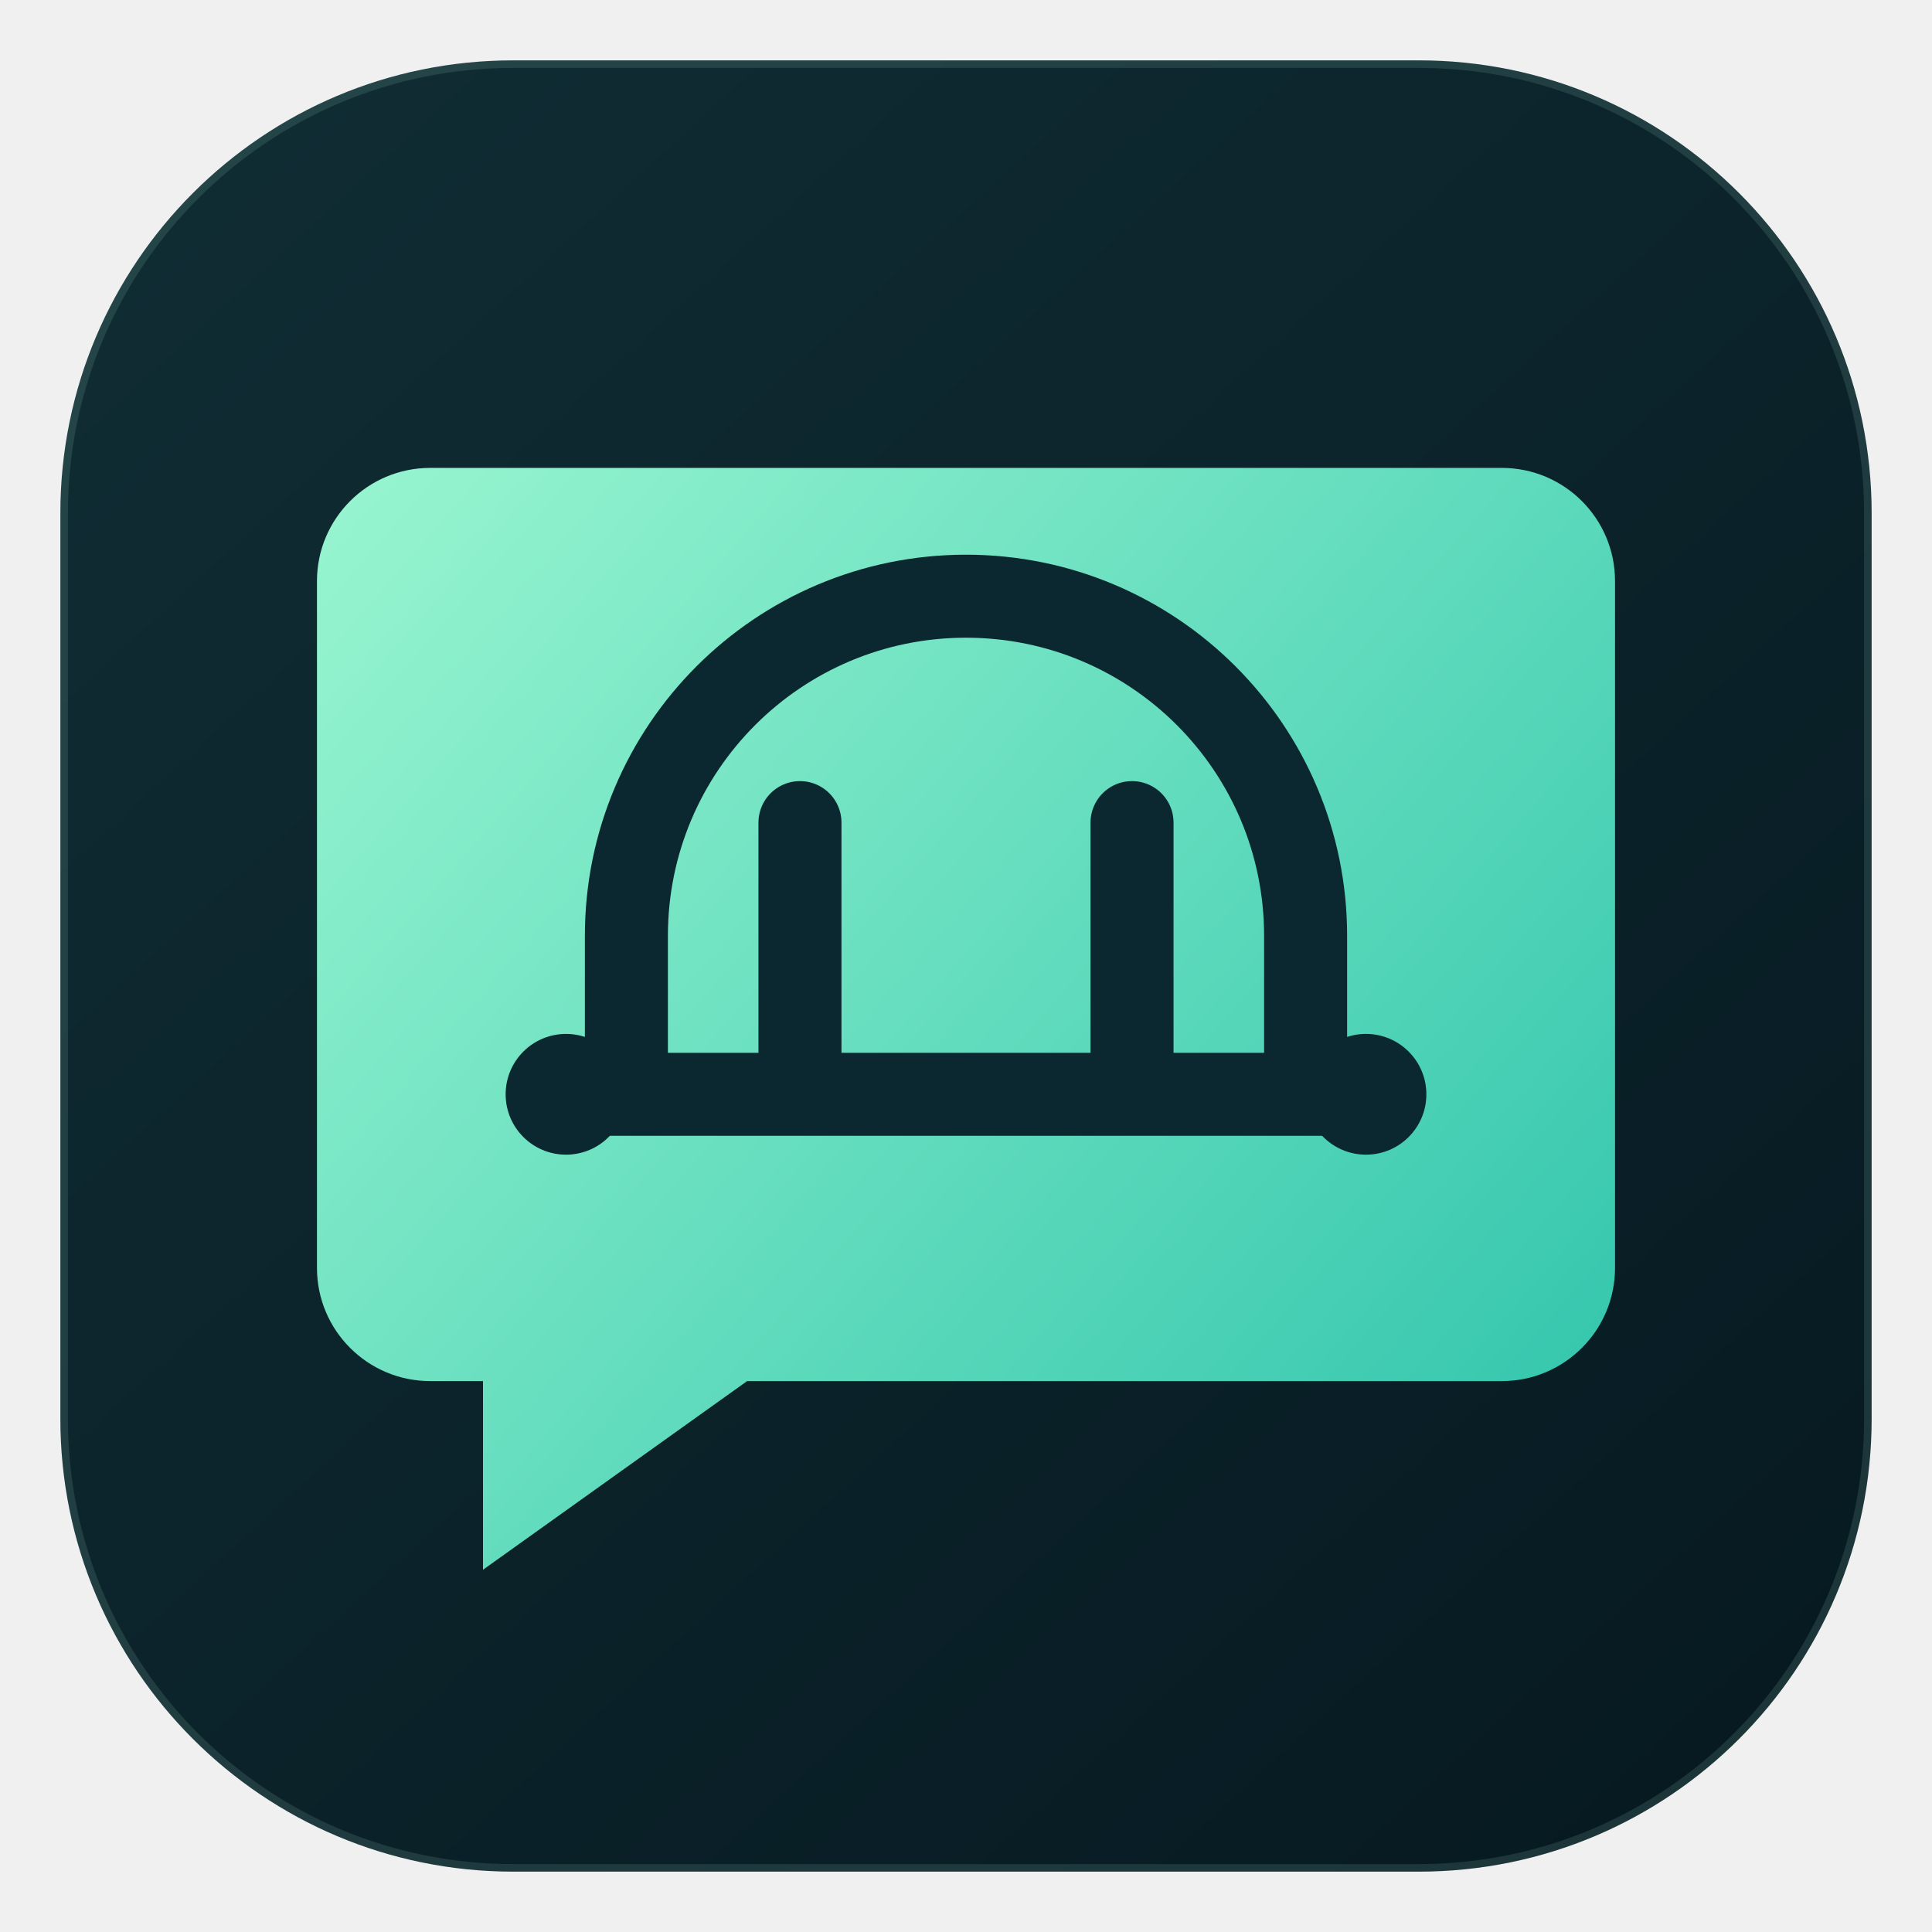
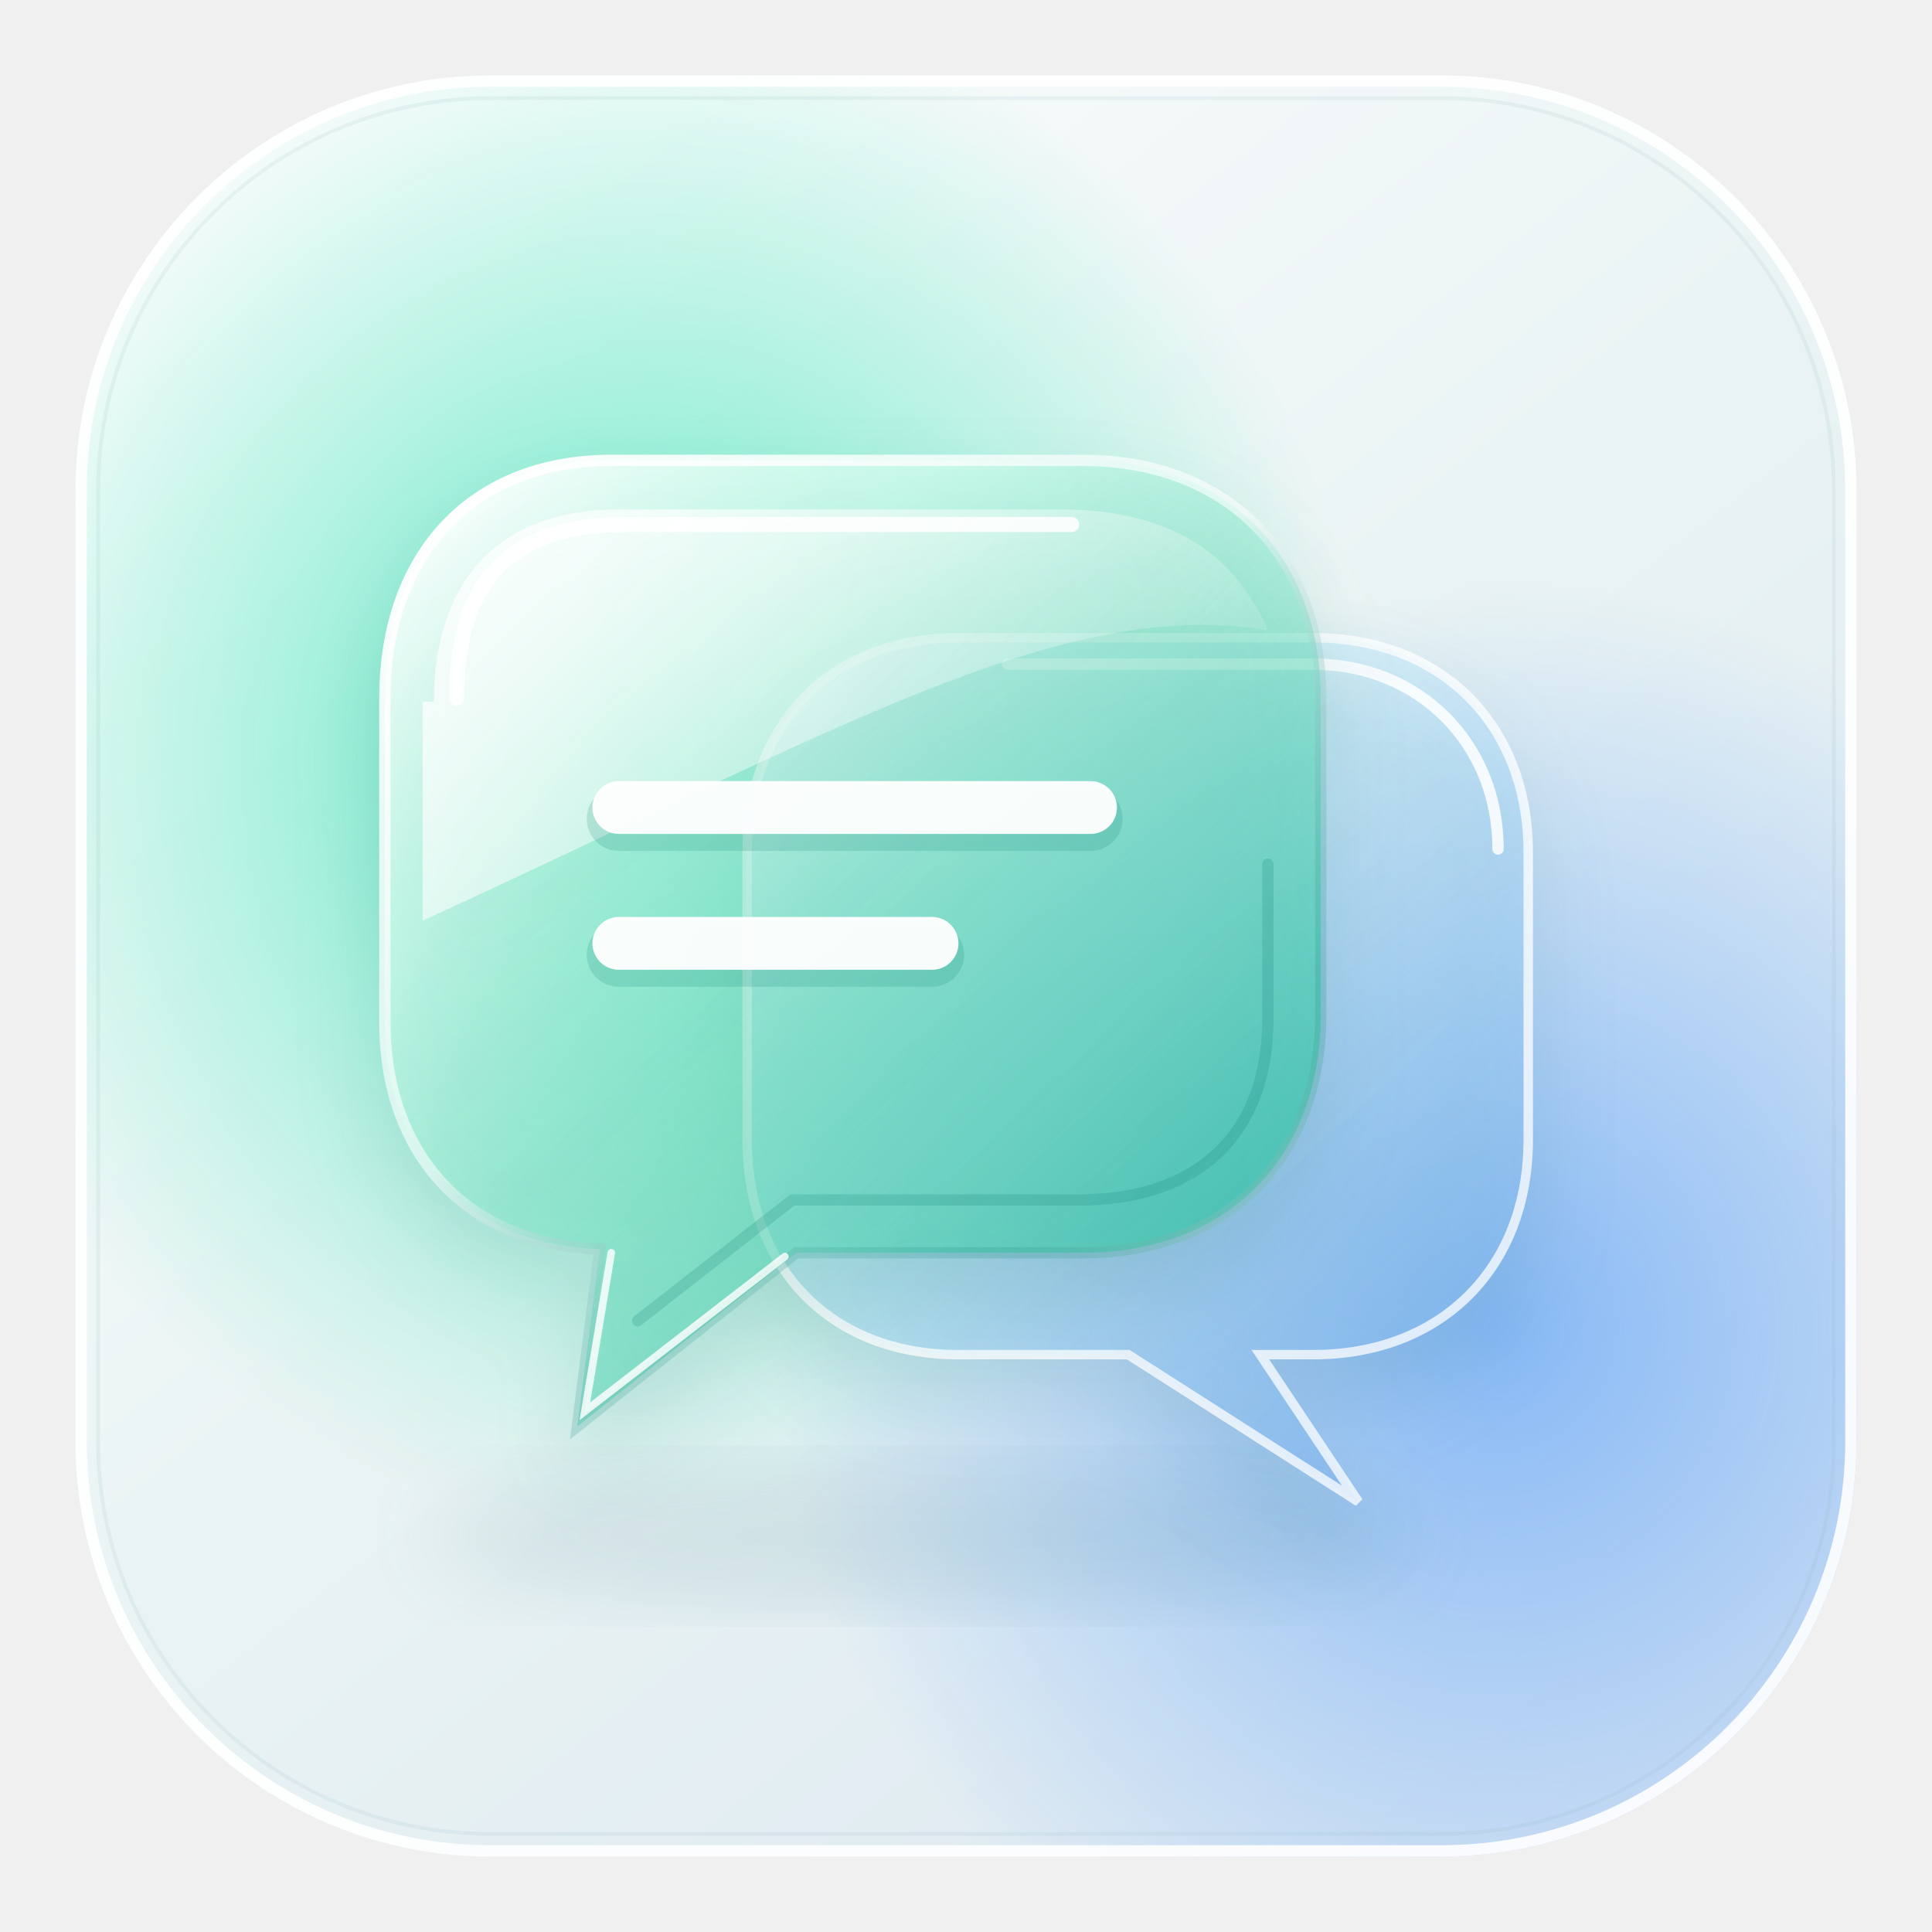
- <svg xmlns="http://www.w3.org/2000/svg" width="256" height="256" viewBox="0 0 256 256" fill="none" role="img" aria-labelledby="title desc">
+ <svg xmlns="http://www.w3.org/2000/svg" width="512" height="512" viewBox="0 0 512 512" fill="none" role="img" aria-labelledby="title desc">
  <defs>
-     <linearGradient id="bg" x1="28" y1="20" x2="226" y2="236" gradientUnits="userSpaceOnUse">
-       <stop stop-color="#102C33" />
-       <stop offset="1" stop-color="#071A22" />
+     <linearGradient id="tile" x1="70" y1="22" x2="440" y2="500" gradientUnits="userSpaceOnUse">
+       <stop stop-color="#FCFDFE" />
+       <stop offset=".52" stop-color="#E9F3F3" />
+       <stop offset="1" stop-color="#DCE7F2" />
    </linearGradient>
-     <linearGradient id="mint" x1="50" y1="55" x2="206" y2="191" gradientUnits="userSpaceOnUse">
-       <stop stop-color="#98F5D0" />
-       <stop offset="1" stop-color="#35C7AE" />
+     <radialGradient id="mint">
+       <stop stop-color="#55EAC0" stop-opacity=".9" />
+       <stop offset="1" stop-color="#55EAC0" stop-opacity="0" />
+     </radialGradient>
+     <radialGradient id="blue">
+       <stop stop-color="#73ADF7" stop-opacity=".82" />
+       <stop offset="1" stop-color="#73ADF7" stop-opacity="0" />
+     </radialGradient>
+     <linearGradient id="rear" x1="212" y1="136" x2="420" y2="364" gradientUnits="userSpaceOnUse">
+       <stop stop-color="#FFFFFF" stop-opacity=".83" />
+       <stop offset=".42" stop-color="#B8E8FF" stop-opacity=".35" />
+       <stop offset="1" stop-color="#7AAEEB" stop-opacity=".66" />
    </linearGradient>
+     <linearGradient id="glass" x1="123" y1="125" x2="334" y2="354" gradientUnits="userSpaceOnUse">
+       <stop stop-color="#FFFFFF" stop-opacity=".95" />
+       <stop offset=".27" stop-color="#DBFFF2" stop-opacity=".58" />
+       <stop offset=".56" stop-color="#67DFBC" stop-opacity=".48" />
+       <stop offset="1" stop-color="#29BDA1" stop-opacity=".8" />
+     </linearGradient>
+     <linearGradient id="edge" x1="125" y1="120" x2="337" y2="381" gradientUnits="userSpaceOnUse">
+       <stop stop-color="white" />
+       <stop offset=".42" stop-color="white" stop-opacity=".55" />
+       <stop offset=".72" stop-color="#188F82" stop-opacity=".2" />
+       <stop offset="1" stop-color="white" stop-opacity=".9" />
+     </linearGradient>
+     <linearGradient id="gleam" x1="154" y1="145" x2="285" y2="268" gradientUnits="userSpaceOnUse">
+       <stop stop-color="white" stop-opacity=".72" />
+       <stop offset="1" stop-color="white" stop-opacity="0" />
+     </linearGradient>
+     <filter id="shadow" x="-40%" y="-40%" width="190%" height="200%" color-interpolation-filters="sRGB">
+       <feGaussianBlur in="SourceAlpha" stdDeviation="11" result="blur" />
+       <feOffset in="blur" dy="12" result="offset" />
+       <feFlood flood-color="#1D716A" flood-opacity=".23" result="tint" />
+       <feComposite in="tint" in2="offset" operator="in" result="drop" />
+       <feMerge>
+         <feMergeNode in="drop" />
+         <feMergeNode in="SourceGraphic" />
+       </feMerge>
+     </filter>
+     <filter id="soft">
+       <feGaussianBlur stdDeviation="10" />
+     </filter>
+     <clipPath id="clip">
+       <rect x="20" y="20" width="472" height="472" rx="110" />
+     </clipPath>
+     <path id="front" d="M162 122H287C325 122 350 147 350 185V269C350 307 325 332 287 332H211L153 378L159 331C124 330 102 306 102 271V185C102 147 125 122 162 122Z" />
  </defs>
-   <rect x="8" y="8" width="240" height="240" rx="60" fill="url(#bg)" />
-   <rect x="8.5" y="8.5" width="239" height="239" rx="59.5" stroke="#B9FFE7" stroke-opacity=".12" />
-   <path d="M57 62h142a15 15 0 0 1 15 15v91a15 15 0 0 1-15 15H99l-35 25v-25h-7a15 15 0 0 1-15-15V77a15 15 0 0 1 15-15Z" fill="url(#mint)" />
-   <path d="M75 145h106M83 145v-21a45 45 0 0 1 90 0v21M106 109v36M150 109v36" stroke="#0B2830" stroke-width="11" stroke-linecap="round" stroke-linejoin="round" />
-   <circle cx="75" cy="145" r="8" fill="#0B2830" />
-   <circle cx="181" cy="145" r="8" fill="#0B2830" />
+   <g clip-path="url(#clip)">
+     <rect x="20" y="20" width="472" height="472" rx="110" fill="url(#tile)" />
+     <ellipse cx="170" cy="201" rx="194" ry="205" fill="url(#mint)" />
+     <ellipse cx="397" cy="352" rx="193" ry="198" fill="url(#blue)" />
+     <ellipse cx="245" cy="407" rx="130" ry="20" fill="#2E7584" opacity=".12" filter="url(#soft)" />
+     <g filter="url(#shadow)">
+       <path d="M254 169H348C382 169 405 192 405 226V302C405 336 382 359 348 359H334L360 398L299 359H254C220 359 198 336 198 302V226C198 192 220 169 254 169Z" fill="url(#rear)" stroke="white" stroke-opacity=".75" stroke-width="2.5" />
+       <path d="M267 176H348C376 176 397 197 397 225" stroke="white" stroke-opacity=".85" stroke-width="3" stroke-linecap="round" />
+     </g>
+     <g filter="url(#shadow)">
+       <use href="#front" fill="url(#glass)" stroke="url(#edge)" stroke-width="3" />
+       <path d="M115 186C115 154 132 135 164 135H281C309 135 327 146 336 167C281 158 221 194 112 244V186Z" fill="url(#gleam)" />
+       <path d="M121 185C121 153 136 139 166 139H284" stroke="white" stroke-opacity=".88" stroke-width="4" stroke-linecap="round" />
+       <path d="M336 229V270C336 301 317 318 286 318H210L169 350" stroke="#107D75" stroke-opacity=".2" stroke-width="3" stroke-linecap="round" />
+       <path d="M162 332L155 374L208 333" stroke="white" stroke-opacity=".82" stroke-width="2" stroke-linecap="round" />
+     </g>
+     <g stroke-linecap="round">
+       <path d="M164 217H289M164 253H247" stroke="#087C6B" stroke-opacity=".17" stroke-width="17" />
+       <path d="M164 214H289M164 250H247" stroke="white" stroke-opacity=".95" stroke-width="14" />
+     </g>
+     <rect x="21.5" y="21.5" width="469" height="469" rx="108.5" stroke="white" stroke-opacity=".9" stroke-width="3" />
+     <rect x="26" y="26" width="460" height="460" rx="104" stroke="#91B5B8" stroke-opacity=".13" />
+   </g>
</svg>
